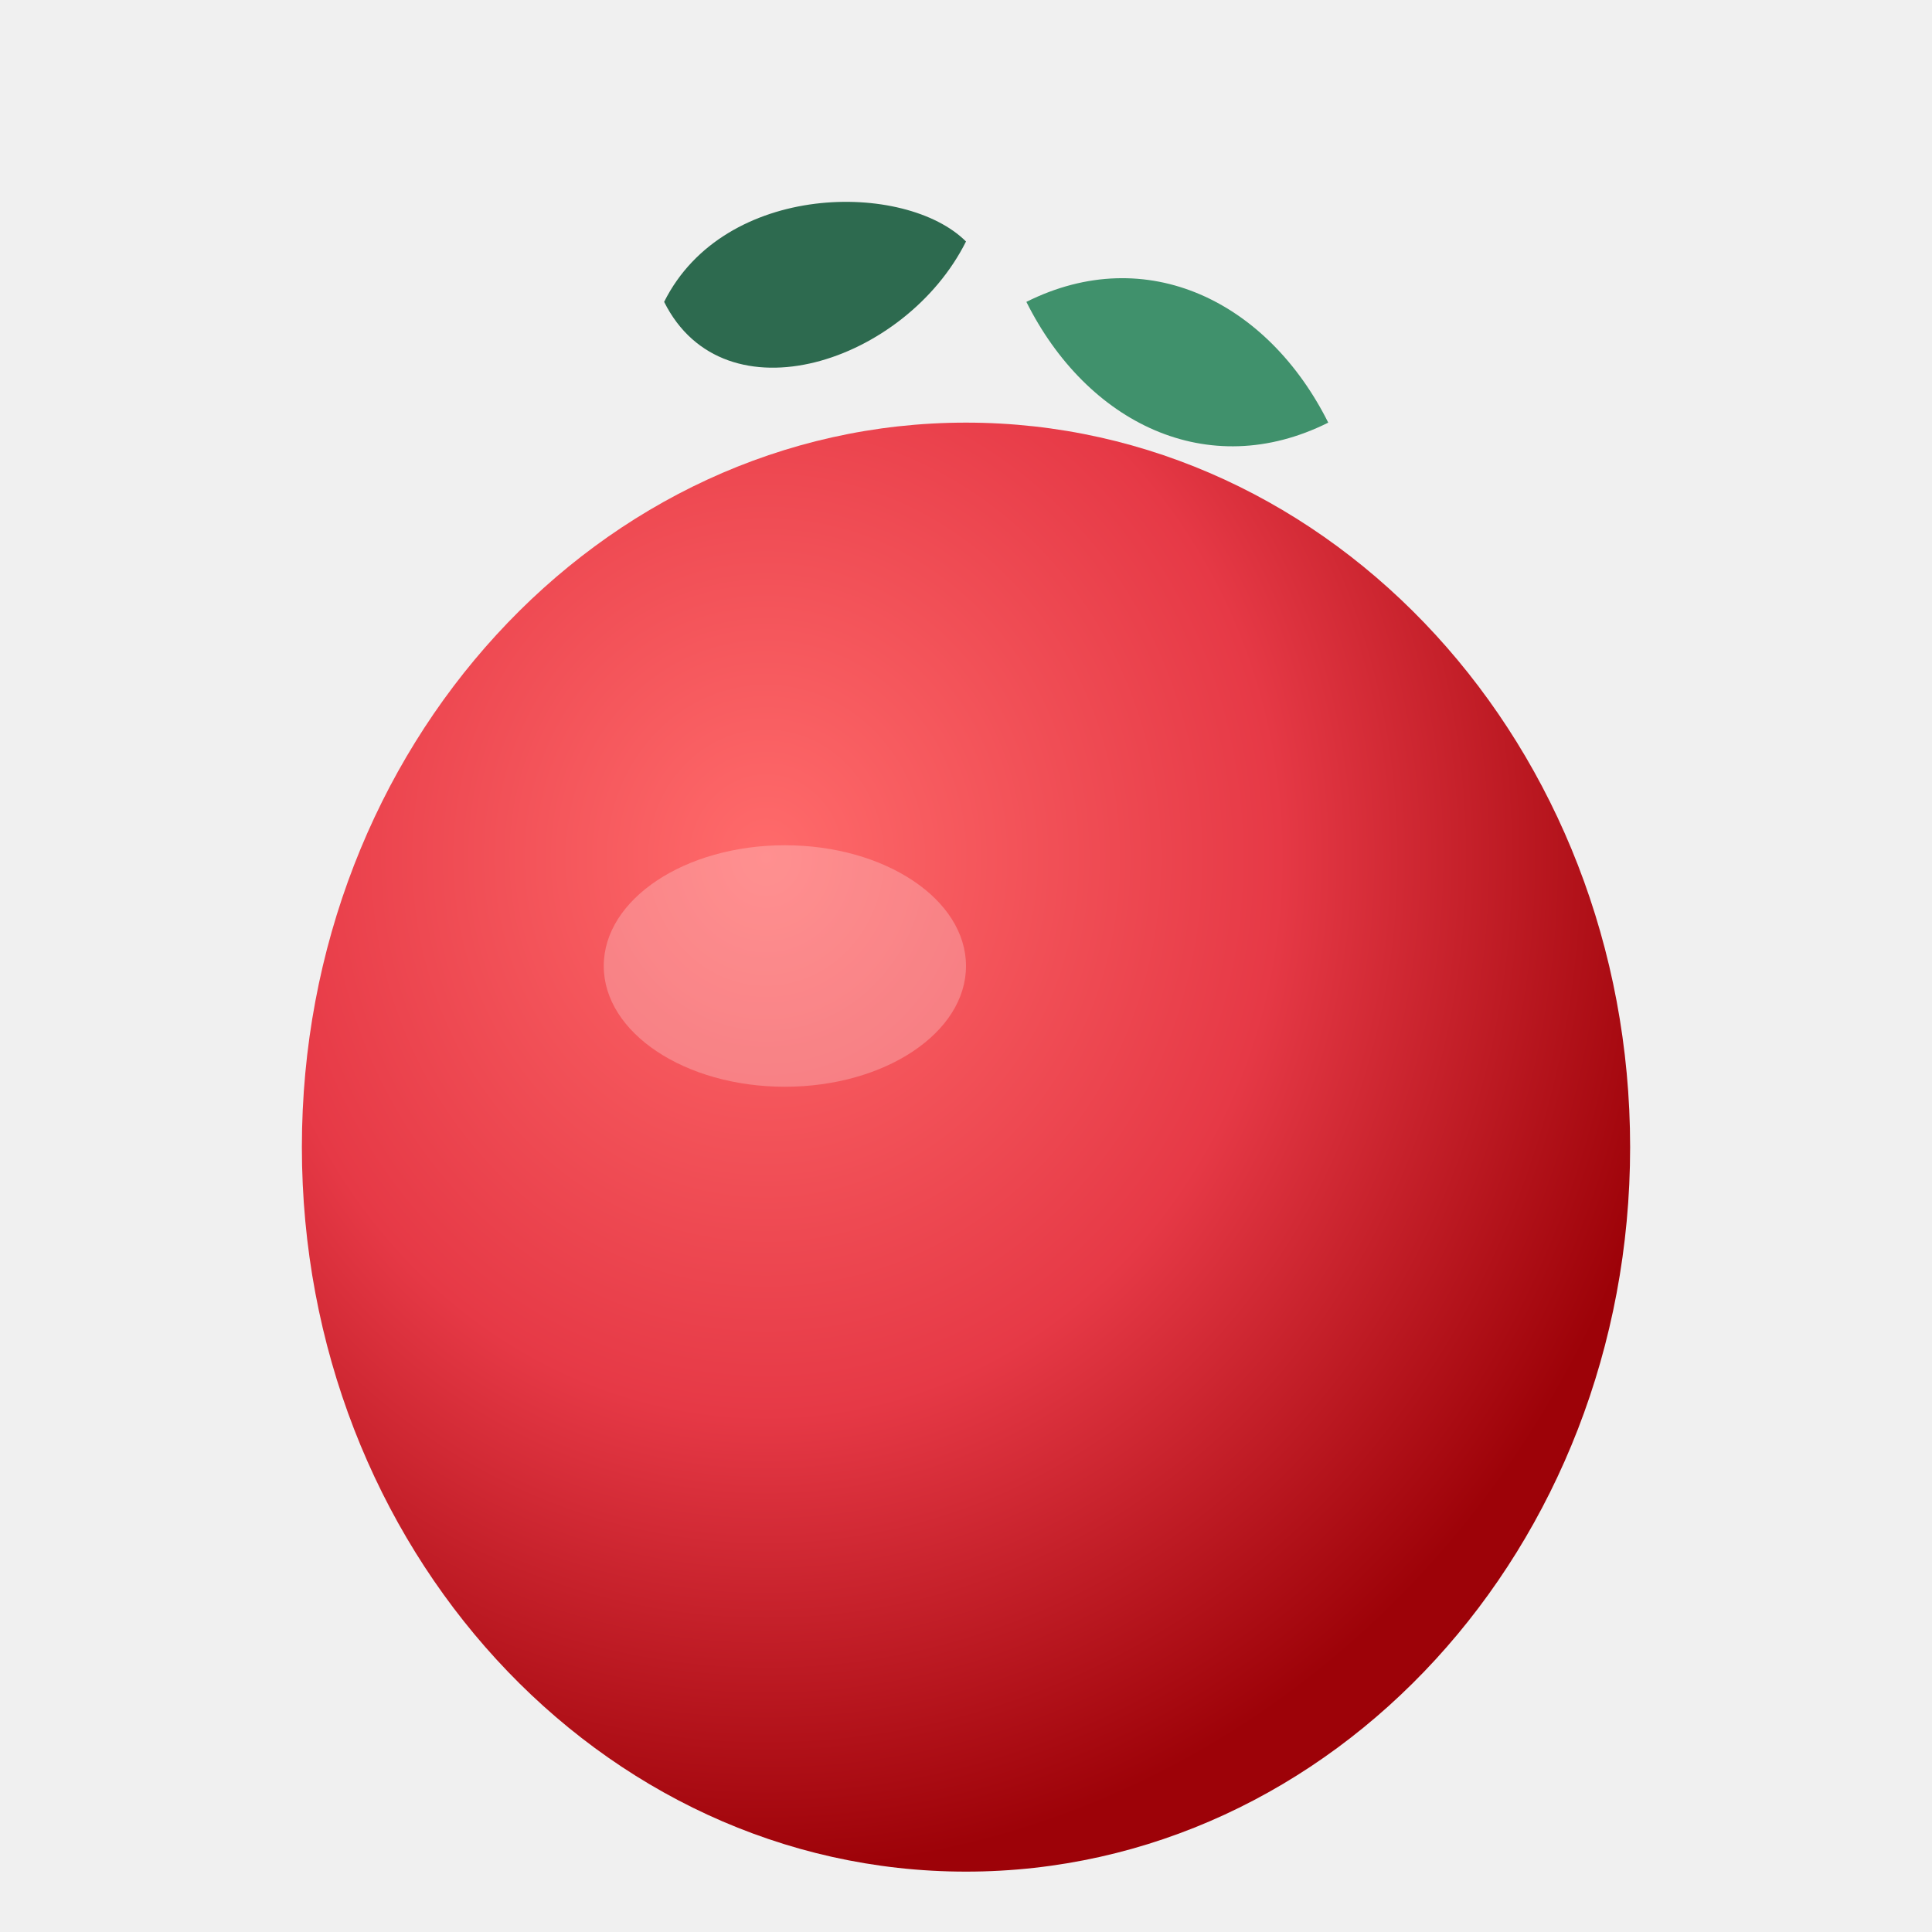
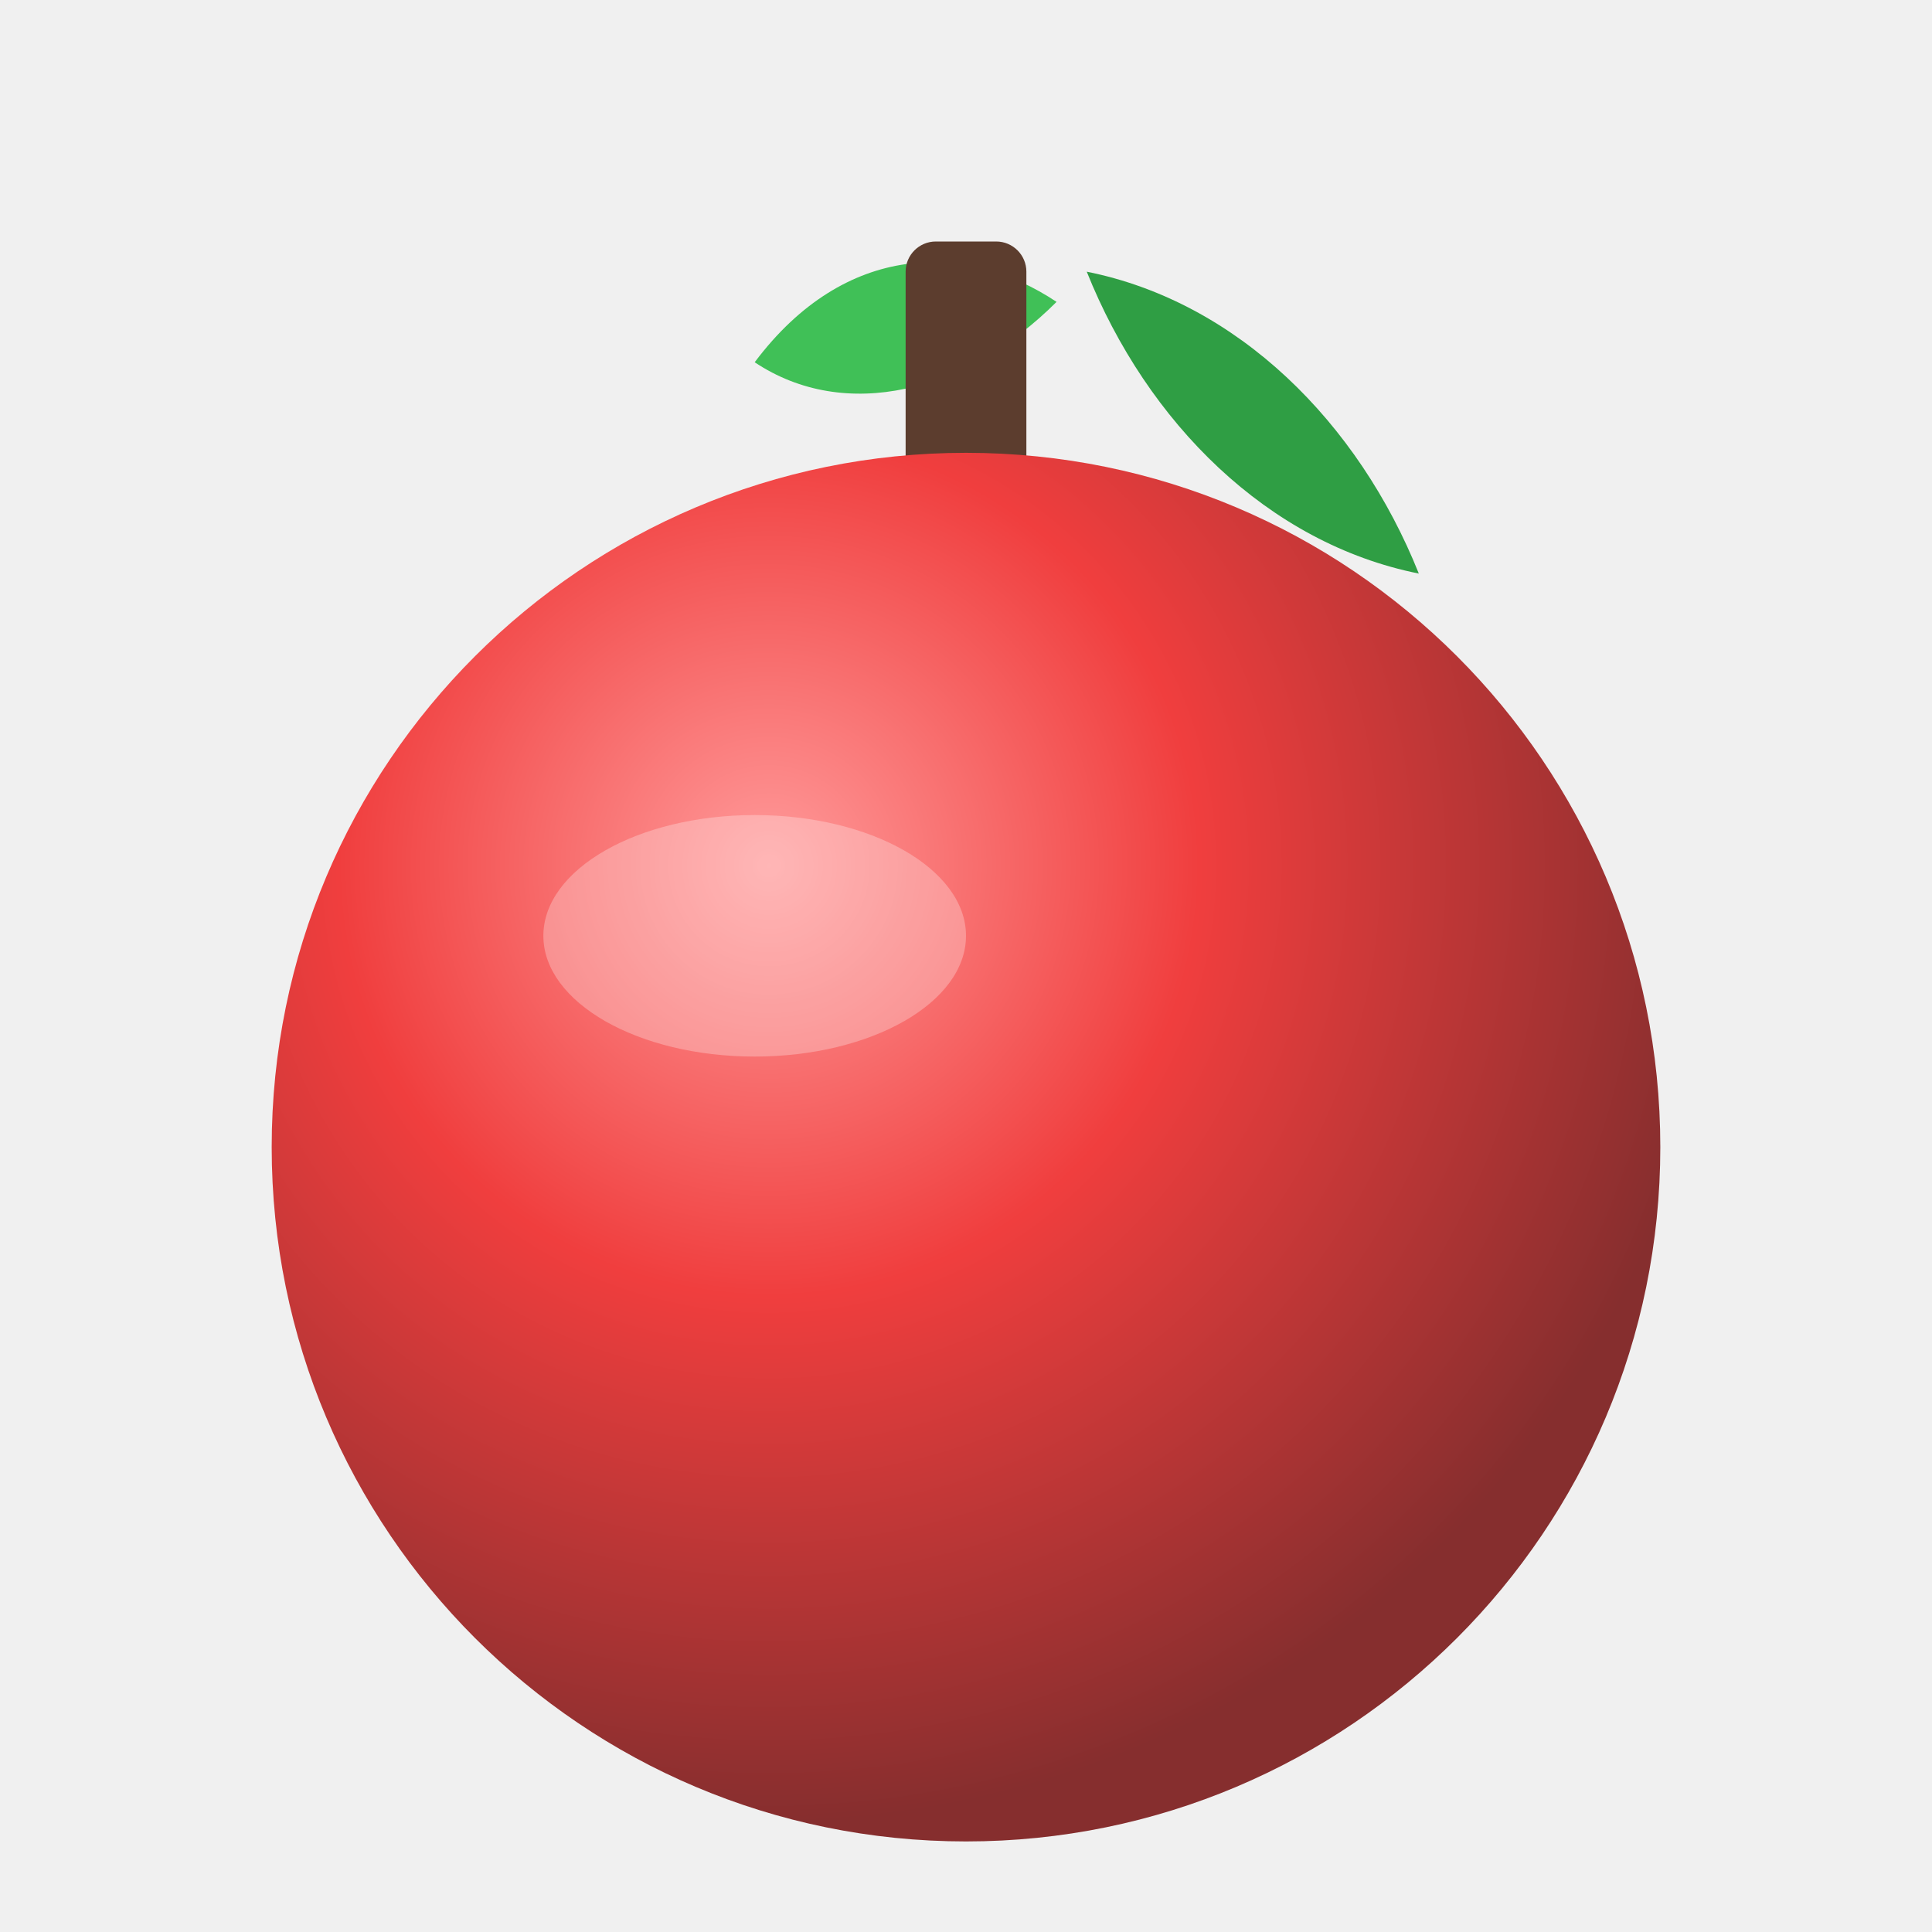
<svg xmlns="http://www.w3.org/2000/svg" viewBox="0 0 64 64" aria-hidden="true">
  <defs>
-     <radialGradient id="ag" cx="35%" cy="30%" r="70%">
-       <stop offset="0%" stop-color="#ff6b6b" />
-       <stop offset="55%" stop-color="#e63946" />
-       <stop offset="100%" stop-color="#9d0208" />
+     <radialGradient id="ag" cx="36%" cy="30%" r="68%">
+       <stop offset="0%" stop-color="#ff9a9a" />
+       <stop offset="45%" stop-color="#f03e3e" />
+       <stop offset="100%" stop-color="#862e2e" />
    </radialGradient>
  </defs>
-   <path fill="#2d6a4f" d="M32 8c-2 4-8 6-10 2 2-4 8-4 10-2z" />
-   <path fill="#40916c" d="M34 10c4-2 8 0 10 4-4 2-8 0-10-4z" />
-   <ellipse cx="32" cy="38" rx="22" ry="24" fill="url(#ag)" />
-   <ellipse cx="26" cy="32" rx="6" ry="4" fill="#ffffff" opacity="0.25" />
+   <path fill="#2f9e44" d="M36 9c5 1 9 5 11 10-5-1-9-5-11-10z" />
+   <path fill="#40c057" d="M35 10c-3 3-7 4-10 2 3-4 7-4 10-2z" />
+   <rect x="30" y="8" width="4" height="11" rx="1" fill="#5c3d2e" />
+   <circle cx="32" cy="38" r="23" fill="url(#ag)" />
+   <ellipse cx="25" cy="31" rx="7" ry="4" fill="#ffffff" opacity="0.28" />
</svg>
